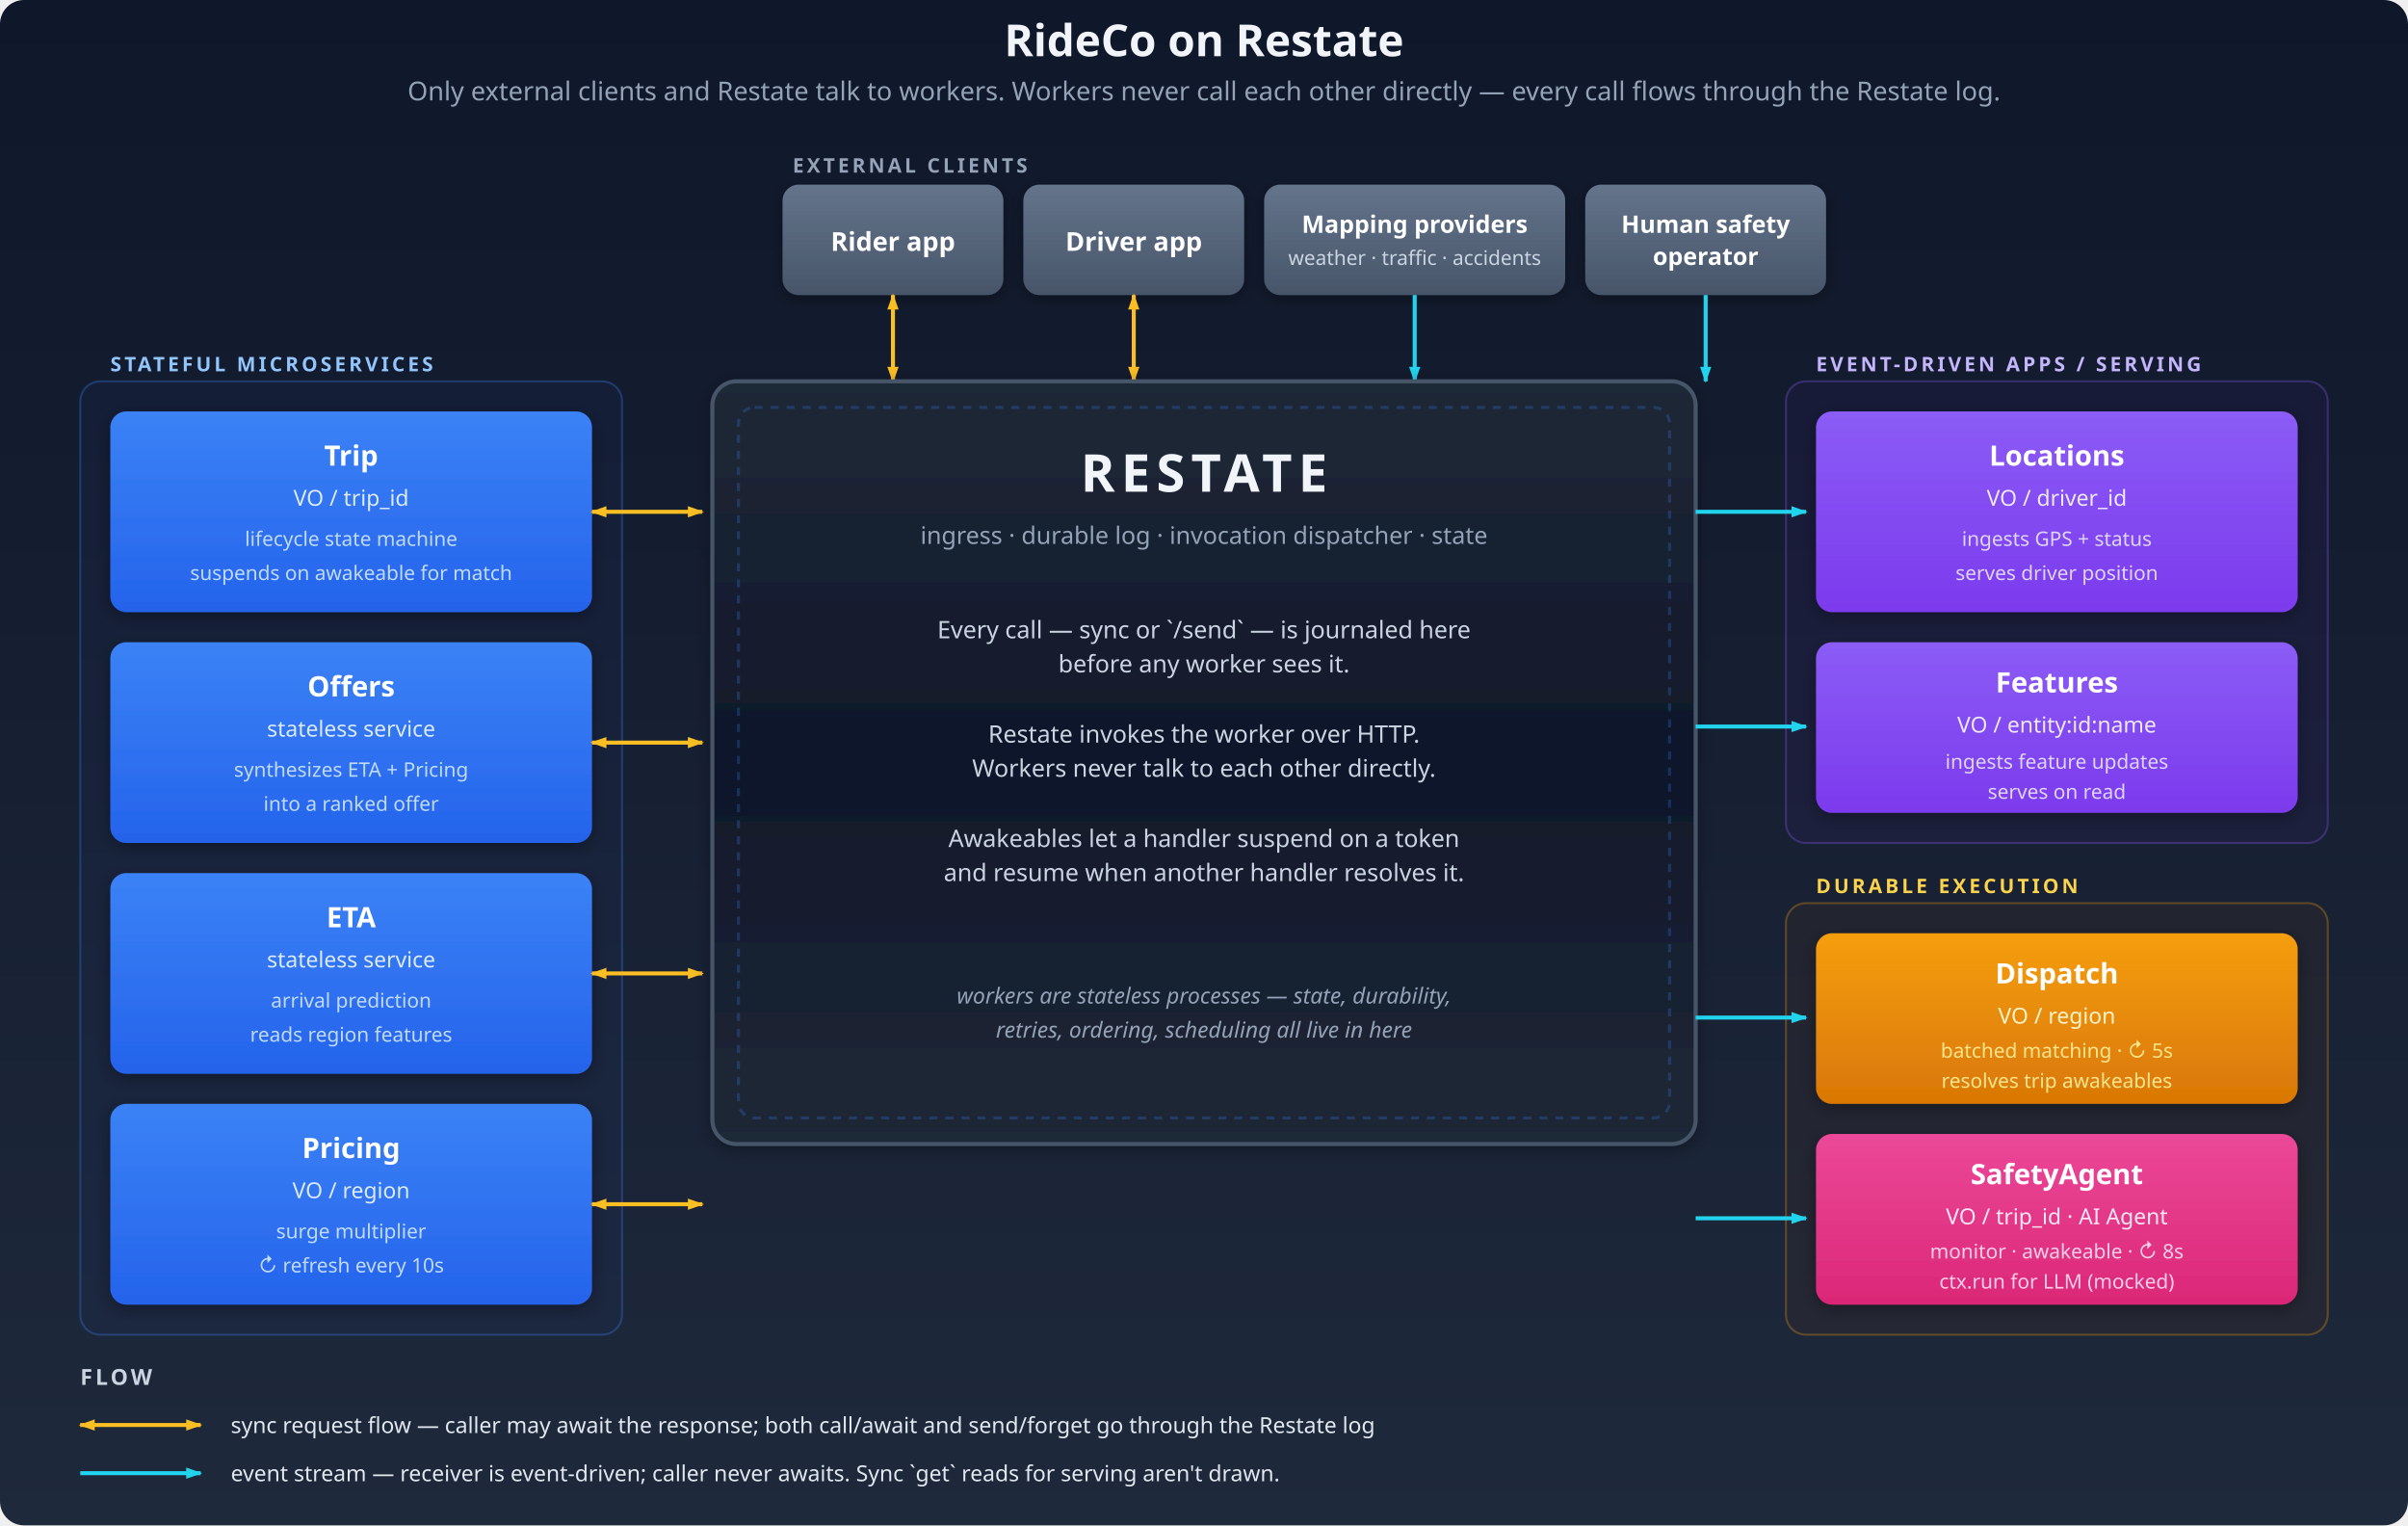
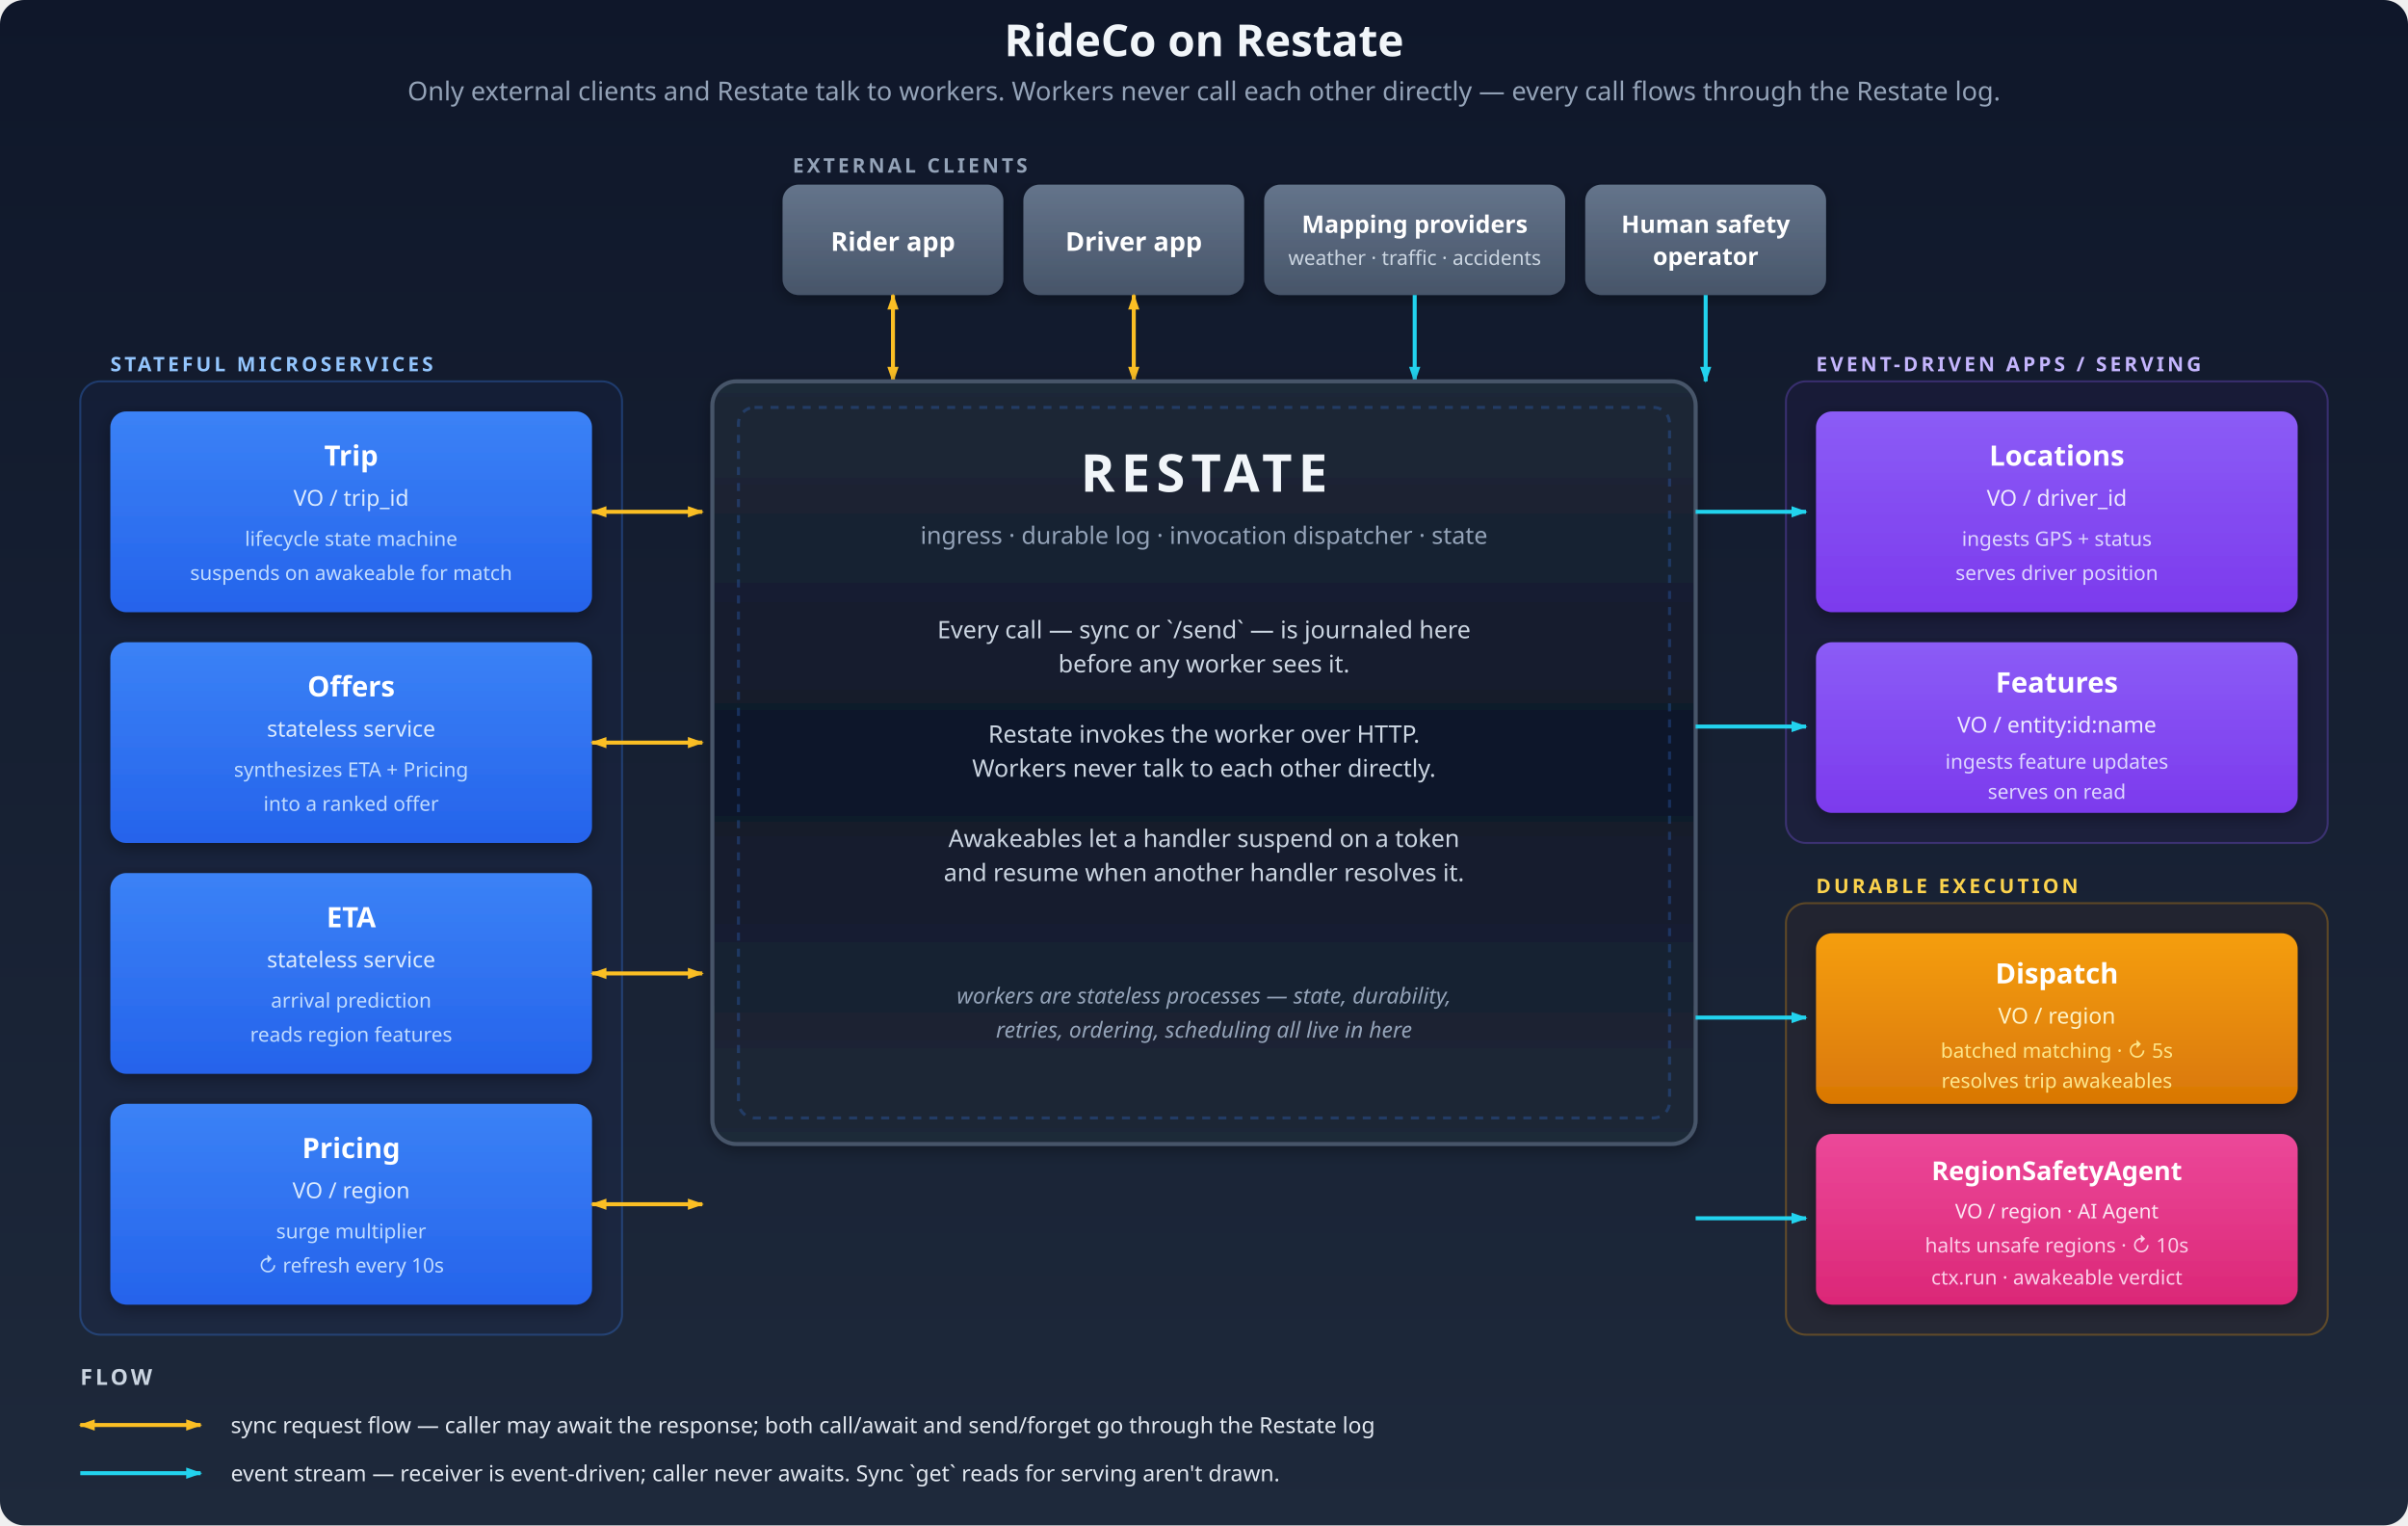
<svg xmlns="http://www.w3.org/2000/svg" viewBox="0 0 1200 760" font-family="'Segoe UI', system-ui, -apple-system, sans-serif">
  <defs>
    <linearGradient id="bgGrad" x1="0" y1="0" x2="0" y2="1">
      <stop offset="0%" stop-color="#0f172a" />
      <stop offset="100%" stop-color="#1e293b" />
    </linearGradient>
    <linearGradient id="extGrad" x1="0" y1="0" x2="0" y2="1">
      <stop offset="0%" stop-color="#64748b" />
      <stop offset="100%" stop-color="#475569" />
    </linearGradient>
    <linearGradient id="restateGrad" x1="0" y1="0" x2="0" y2="1">
      <stop offset="0%" stop-color="#1f2937" />
      <stop offset="50%" stop-color="#0f172a" />
      <stop offset="100%" stop-color="#1f2937" />
    </linearGradient>
    <linearGradient id="smGrad" x1="0" y1="0" x2="0" y2="1">
      <stop offset="0%" stop-color="#3b82f6" />
      <stop offset="100%" stop-color="#2563eb" />
    </linearGradient>
    <linearGradient id="servGrad" x1="0" y1="0" x2="0" y2="1">
      <stop offset="0%" stop-color="#8b5cf6" />
      <stop offset="100%" stop-color="#7c3aed" />
    </linearGradient>
    <linearGradient id="deGrad" x1="0" y1="0" x2="0" y2="1">
      <stop offset="0%" stop-color="#f59e0b" />
      <stop offset="100%" stop-color="#d97706" />
    </linearGradient>
    <linearGradient id="aiGrad" x1="0" y1="0" x2="0" y2="1">
      <stop offset="0%" stop-color="#ec4899" />
      <stop offset="100%" stop-color="#db2777" />
    </linearGradient>
    <filter id="shadow" x="-5%" y="-5%" width="115%" height="115%">
      <feDropShadow dx="0" dy="2" stdDeviation="4" flood-color="#000" flood-opacity="0.35" />
    </filter>
    <marker id="arrow" viewBox="0 0 10 7" refX="9" refY="3.5" markerWidth="8" markerHeight="6" markerUnits="userSpaceOnUse" orient="auto-start-reverse">
      <polygon points="0 0, 10 3.5, 0 7" fill="#fbbf24" />
    </marker>
    <marker id="arrowRev" viewBox="0 0 10 7" refX="1" refY="3.5" markerWidth="8" markerHeight="6" markerUnits="userSpaceOnUse" orient="auto">
      <polygon points="10 0, 0 3.5, 10 7" fill="#fbbf24" />
    </marker>
    <marker id="arrowCyan" viewBox="0 0 10 7" refX="9" refY="3.5" markerWidth="8" markerHeight="6" markerUnits="userSpaceOnUse" orient="auto-start-reverse">
      <polygon points="0 0, 10 3.5, 0 7" fill="#22d3ee" />
    </marker>
  </defs>
  <rect width="1200" height="760" rx="12" fill="url(#bgGrad)" />
  <text x="600" y="28" text-anchor="middle" fill="#f1f5f9" font-size="22" font-weight="600">RideCo on Restate</text>
  <text x="600" y="50" text-anchor="middle" fill="#94a3b8" font-size="13">Only external clients and Restate talk to workers. Workers never call each other directly — every call flows through the Restate log.</text>
  <text x="395" y="86" fill="#94a3b8" font-size="10" font-weight="700" letter-spacing="1.5">EXTERNAL CLIENTS</text>
  <rect x="390" y="92" width="110" height="55" rx="8" fill="url(#extGrad)" filter="url(#shadow)" />
  <text x="445" y="125" text-anchor="middle" fill="white" font-size="13" font-weight="600">Rider app</text>
  <rect x="510" y="92" width="110" height="55" rx="8" fill="url(#extGrad)" filter="url(#shadow)" />
  <text x="565" y="125" text-anchor="middle" fill="white" font-size="13" font-weight="600">Driver app</text>
  <rect x="630" y="92" width="150" height="55" rx="8" fill="url(#extGrad)" filter="url(#shadow)" />
  <text x="705" y="116" text-anchor="middle" fill="white" font-size="12" font-weight="600">Mapping providers</text>
  <text x="705" y="132" text-anchor="middle" fill="#cbd5e1" font-size="10">weather · traffic · accidents</text>
  <rect x="790" y="92" width="120" height="55" rx="8" fill="url(#extGrad)" filter="url(#shadow)" />
  <text x="850" y="116" text-anchor="middle" fill="white" font-size="12" font-weight="600">Human safety</text>
  <text x="850" y="132" text-anchor="middle" fill="white" font-size="12" font-weight="600">operator</text>
  <line x1="445" y1="147" x2="445" y2="190" stroke="#fbbf24" stroke-width="2" marker-end="url(#arrow)" marker-start="url(#arrowRev)" />
  <line x1="565" y1="147" x2="565" y2="190" stroke="#fbbf24" stroke-width="2" marker-end="url(#arrow)" marker-start="url(#arrowRev)" />
  <line x1="705" y1="147" x2="705" y2="190" stroke="#22d3ee" stroke-width="2" marker-end="url(#arrowCyan)" />
  <line x1="850" y1="147" x2="850" y2="190" stroke="#22d3ee" stroke-width="2" marker-end="url(#arrowCyan)" />
  <text x="55" y="185" fill="#93c5fd" font-size="10" font-weight="700" letter-spacing="1.5">STATEFUL MICROSERVICES</text>
  <rect x="40" y="190" width="270" height="475" rx="10" fill="#1e3a8a" fill-opacity="0.10" stroke="#3b82f6" stroke-opacity="0.30" stroke-width="1" />
  <rect x="55" y="205" width="240" height="100" rx="8" fill="url(#smGrad)" filter="url(#shadow)" />
  <text x="175" y="232" text-anchor="middle" fill="white" font-size="14" font-weight="600">Trip</text>
  <text x="175" y="252" text-anchor="middle" fill="#dbeafe" font-size="11">VO / trip_id</text>
  <text x="175" y="272" text-anchor="middle" fill="#bfdbfe" font-size="10">lifecycle state machine</text>
  <text x="175" y="289" text-anchor="middle" fill="#bfdbfe" font-size="10">suspends on awakeable for match</text>
  <rect x="55" y="320" width="240" height="100" rx="8" fill="url(#smGrad)" filter="url(#shadow)" />
  <text x="175" y="347" text-anchor="middle" fill="white" font-size="14" font-weight="600">Offers</text>
  <text x="175" y="367" text-anchor="middle" fill="#dbeafe" font-size="11">stateless service</text>
  <text x="175" y="387" text-anchor="middle" fill="#bfdbfe" font-size="10">synthesizes ETA + Pricing</text>
  <text x="175" y="404" text-anchor="middle" fill="#bfdbfe" font-size="10">into a ranked offer</text>
  <rect x="55" y="435" width="240" height="100" rx="8" fill="url(#smGrad)" filter="url(#shadow)" />
  <text x="175" y="462" text-anchor="middle" fill="white" font-size="14" font-weight="600">ETA</text>
  <text x="175" y="482" text-anchor="middle" fill="#dbeafe" font-size="11">stateless service</text>
  <text x="175" y="502" text-anchor="middle" fill="#bfdbfe" font-size="10">arrival prediction</text>
  <text x="175" y="519" text-anchor="middle" fill="#bfdbfe" font-size="10">reads region features</text>
  <rect x="55" y="550" width="240" height="100" rx="8" fill="url(#smGrad)" filter="url(#shadow)" />
  <text x="175" y="577" text-anchor="middle" fill="white" font-size="14" font-weight="600">Pricing</text>
  <text x="175" y="597" text-anchor="middle" fill="#dbeafe" font-size="11">VO / region</text>
  <text x="175" y="617" text-anchor="middle" fill="#bfdbfe" font-size="10">surge multiplier</text>
  <text x="175" y="634" text-anchor="middle" fill="#bfdbfe" font-size="10">↻ refresh every 10s</text>
  <line x1="295" y1="255" x2="350" y2="255" stroke="#fbbf24" stroke-width="2" marker-end="url(#arrow)" marker-start="url(#arrowRev)" />
  <line x1="295" y1="370" x2="350" y2="370" stroke="#fbbf24" stroke-width="2" marker-end="url(#arrow)" marker-start="url(#arrowRev)" />
  <line x1="295" y1="485" x2="350" y2="485" stroke="#fbbf24" stroke-width="2" marker-end="url(#arrow)" marker-start="url(#arrowRev)" />
  <line x1="295" y1="600" x2="350" y2="600" stroke="#fbbf24" stroke-width="2" marker-end="url(#arrow)" marker-start="url(#arrowRev)" />
  <rect x="355" y="190" width="490" height="380" rx="12" fill="url(#restateGrad)" stroke="#475569" stroke-width="2" filter="url(#shadow)" />
  <rect x="368" y="203" width="464" height="354" rx="8" fill="none" stroke="#3b82f6" stroke-opacity="0.25" stroke-width="1.5" stroke-dasharray="4,4" />
  <text x="600" y="245" text-anchor="middle" fill="#f1f5f9" font-size="26" font-weight="700" letter-spacing="3">RESTATE</text>
  <text x="600" y="271" text-anchor="middle" fill="#94a3b8" font-size="12">ingress · durable log · invocation dispatcher · state</text>
  <text x="600" y="318" text-anchor="middle" fill="#cbd5e1" font-size="12">Every call — sync or `/send` — is journaled here</text>
  <text x="600" y="335" text-anchor="middle" fill="#cbd5e1" font-size="12">before any worker sees it.</text>
  <text x="600" y="370" text-anchor="middle" fill="#cbd5e1" font-size="12">Restate invokes the worker over HTTP.</text>
  <text x="600" y="387" text-anchor="middle" fill="#cbd5e1" font-size="12">Workers never talk to each other directly.</text>
  <text x="600" y="422" text-anchor="middle" fill="#cbd5e1" font-size="12">Awakeables let a handler suspend on a token</text>
  <text x="600" y="439" text-anchor="middle" fill="#cbd5e1" font-size="12">and resume when another handler resolves it.</text>
  <text x="600" y="500" text-anchor="middle" fill="#94a3b8" font-size="11" font-style="italic">workers are stateless processes — state, durability,</text>
  <text x="600" y="517" text-anchor="middle" fill="#94a3b8" font-size="11" font-style="italic">retries, ordering, scheduling all live in here</text>
  <text x="905" y="185" fill="#c4b5fd" font-size="10" font-weight="700" letter-spacing="1.5">EVENT-DRIVEN APPS / SERVING</text>
  <rect x="890" y="190" width="270" height="230" rx="10" fill="#4c1d95" fill-opacity="0.10" stroke="#8b5cf6" stroke-opacity="0.30" stroke-width="1" />
  <rect x="905" y="205" width="240" height="100" rx="8" fill="url(#servGrad)" filter="url(#shadow)" />
  <text x="1025" y="232" text-anchor="middle" fill="white" font-size="14" font-weight="600">Locations</text>
  <text x="1025" y="252" text-anchor="middle" fill="#ede9fe" font-size="11">VO / driver_id</text>
  <text x="1025" y="272" text-anchor="middle" fill="#ddd6fe" font-size="10">ingests GPS + status</text>
  <text x="1025" y="289" text-anchor="middle" fill="#ddd6fe" font-size="10">serves driver position</text>
  <rect x="905" y="320" width="240" height="85" rx="8" fill="url(#servGrad)" filter="url(#shadow)" />
  <text x="1025" y="345" text-anchor="middle" fill="white" font-size="14" font-weight="600">Features</text>
  <text x="1025" y="365" text-anchor="middle" fill="#ede9fe" font-size="11">VO / entity:id:name</text>
  <text x="1025" y="383" text-anchor="middle" fill="#ddd6fe" font-size="10">ingests feature updates</text>
  <text x="1025" y="398" text-anchor="middle" fill="#ddd6fe" font-size="10">serves on read</text>
  <text x="905" y="445" fill="#fcd34d" font-size="10" font-weight="700" letter-spacing="1.5">DURABLE EXECUTION</text>
  <rect x="890" y="450" width="270" height="215" rx="10" fill="#78350f" fill-opacity="0.10" stroke="#f59e0b" stroke-opacity="0.30" stroke-width="1" />
  <rect x="905" y="465" width="240" height="85" rx="8" fill="url(#deGrad)" filter="url(#shadow)" />
  <text x="1025" y="490" text-anchor="middle" fill="white" font-size="14" font-weight="600">Dispatch</text>
  <text x="1025" y="510" text-anchor="middle" fill="#fef3c7" font-size="11">VO / region</text>
  <text x="1025" y="527" text-anchor="middle" fill="#fde68a" font-size="10">batched matching · ↻ 5s</text>
  <text x="1025" y="542" text-anchor="middle" fill="#fde68a" font-size="10">resolves trip awakeables</text>
  <rect x="905" y="565" width="240" height="85" rx="8" fill="url(#aiGrad)" filter="url(#shadow)" />
-   <text x="1025" y="590" text-anchor="middle" fill="white" font-size="14" font-weight="600">SafetyAgent</text>
-   <text x="1025" y="610" text-anchor="middle" fill="#fce7f3" font-size="11">VO / trip_id · AI Agent</text>
-   <text x="1025" y="627" text-anchor="middle" fill="#fbcfe8" font-size="10">monitor · awakeable · ↻ 8s</text>
-   <text x="1025" y="642" text-anchor="middle" fill="#fbcfe8" font-size="10">ctx.run for LLM (mocked)</text>
+   <text x="1025" y="588" text-anchor="middle" fill="white" font-size="13" font-weight="600">RegionSafetyAgent</text>
+   <text x="1025" y="607" text-anchor="middle" fill="#fce7f3" font-size="10">VO / region · AI Agent</text>
+   <text x="1025" y="624" text-anchor="middle" fill="#fbcfe8" font-size="10">halts unsafe regions · ↻ 10s</text>
+   <text x="1025" y="640" text-anchor="middle" fill="#fbcfe8" font-size="10">ctx.run · awakeable verdict</text>
  <line x1="845" y1="255" x2="900" y2="255" stroke="#22d3ee" stroke-width="2" marker-end="url(#arrowCyan)" />
  <line x1="845" y1="362" x2="900" y2="362" stroke="#22d3ee" stroke-width="2" marker-end="url(#arrowCyan)" />
  <line x1="845" y1="507" x2="900" y2="507" stroke="#22d3ee" stroke-width="2" marker-end="url(#arrowCyan)" />
  <line x1="845" y1="607" x2="900" y2="607" stroke="#22d3ee" stroke-width="2" marker-end="url(#arrowCyan)" />
  <g transform="translate(40, 690)">
    <text x="0" y="0" fill="#cbd5e1" font-size="11" font-weight="700" letter-spacing="1.5">FLOW</text>
    <line x1="0" y1="20" x2="60" y2="20" stroke="#fbbf24" stroke-width="2" marker-end="url(#arrow)" marker-start="url(#arrowRev)" />
    <text x="75" y="24" fill="#e2e8f0" font-size="11">sync request flow — caller may await the response; both call/await and send/forget go through the Restate log</text>
    <line x1="0" y1="44" x2="60" y2="44" stroke="#22d3ee" stroke-width="2" marker-end="url(#arrowCyan)" />
    <text x="75" y="48" fill="#e2e8f0" font-size="11">event stream — receiver is event-driven; caller never awaits. Sync `get` reads for serving aren't drawn.</text>
  </g>
</svg>
